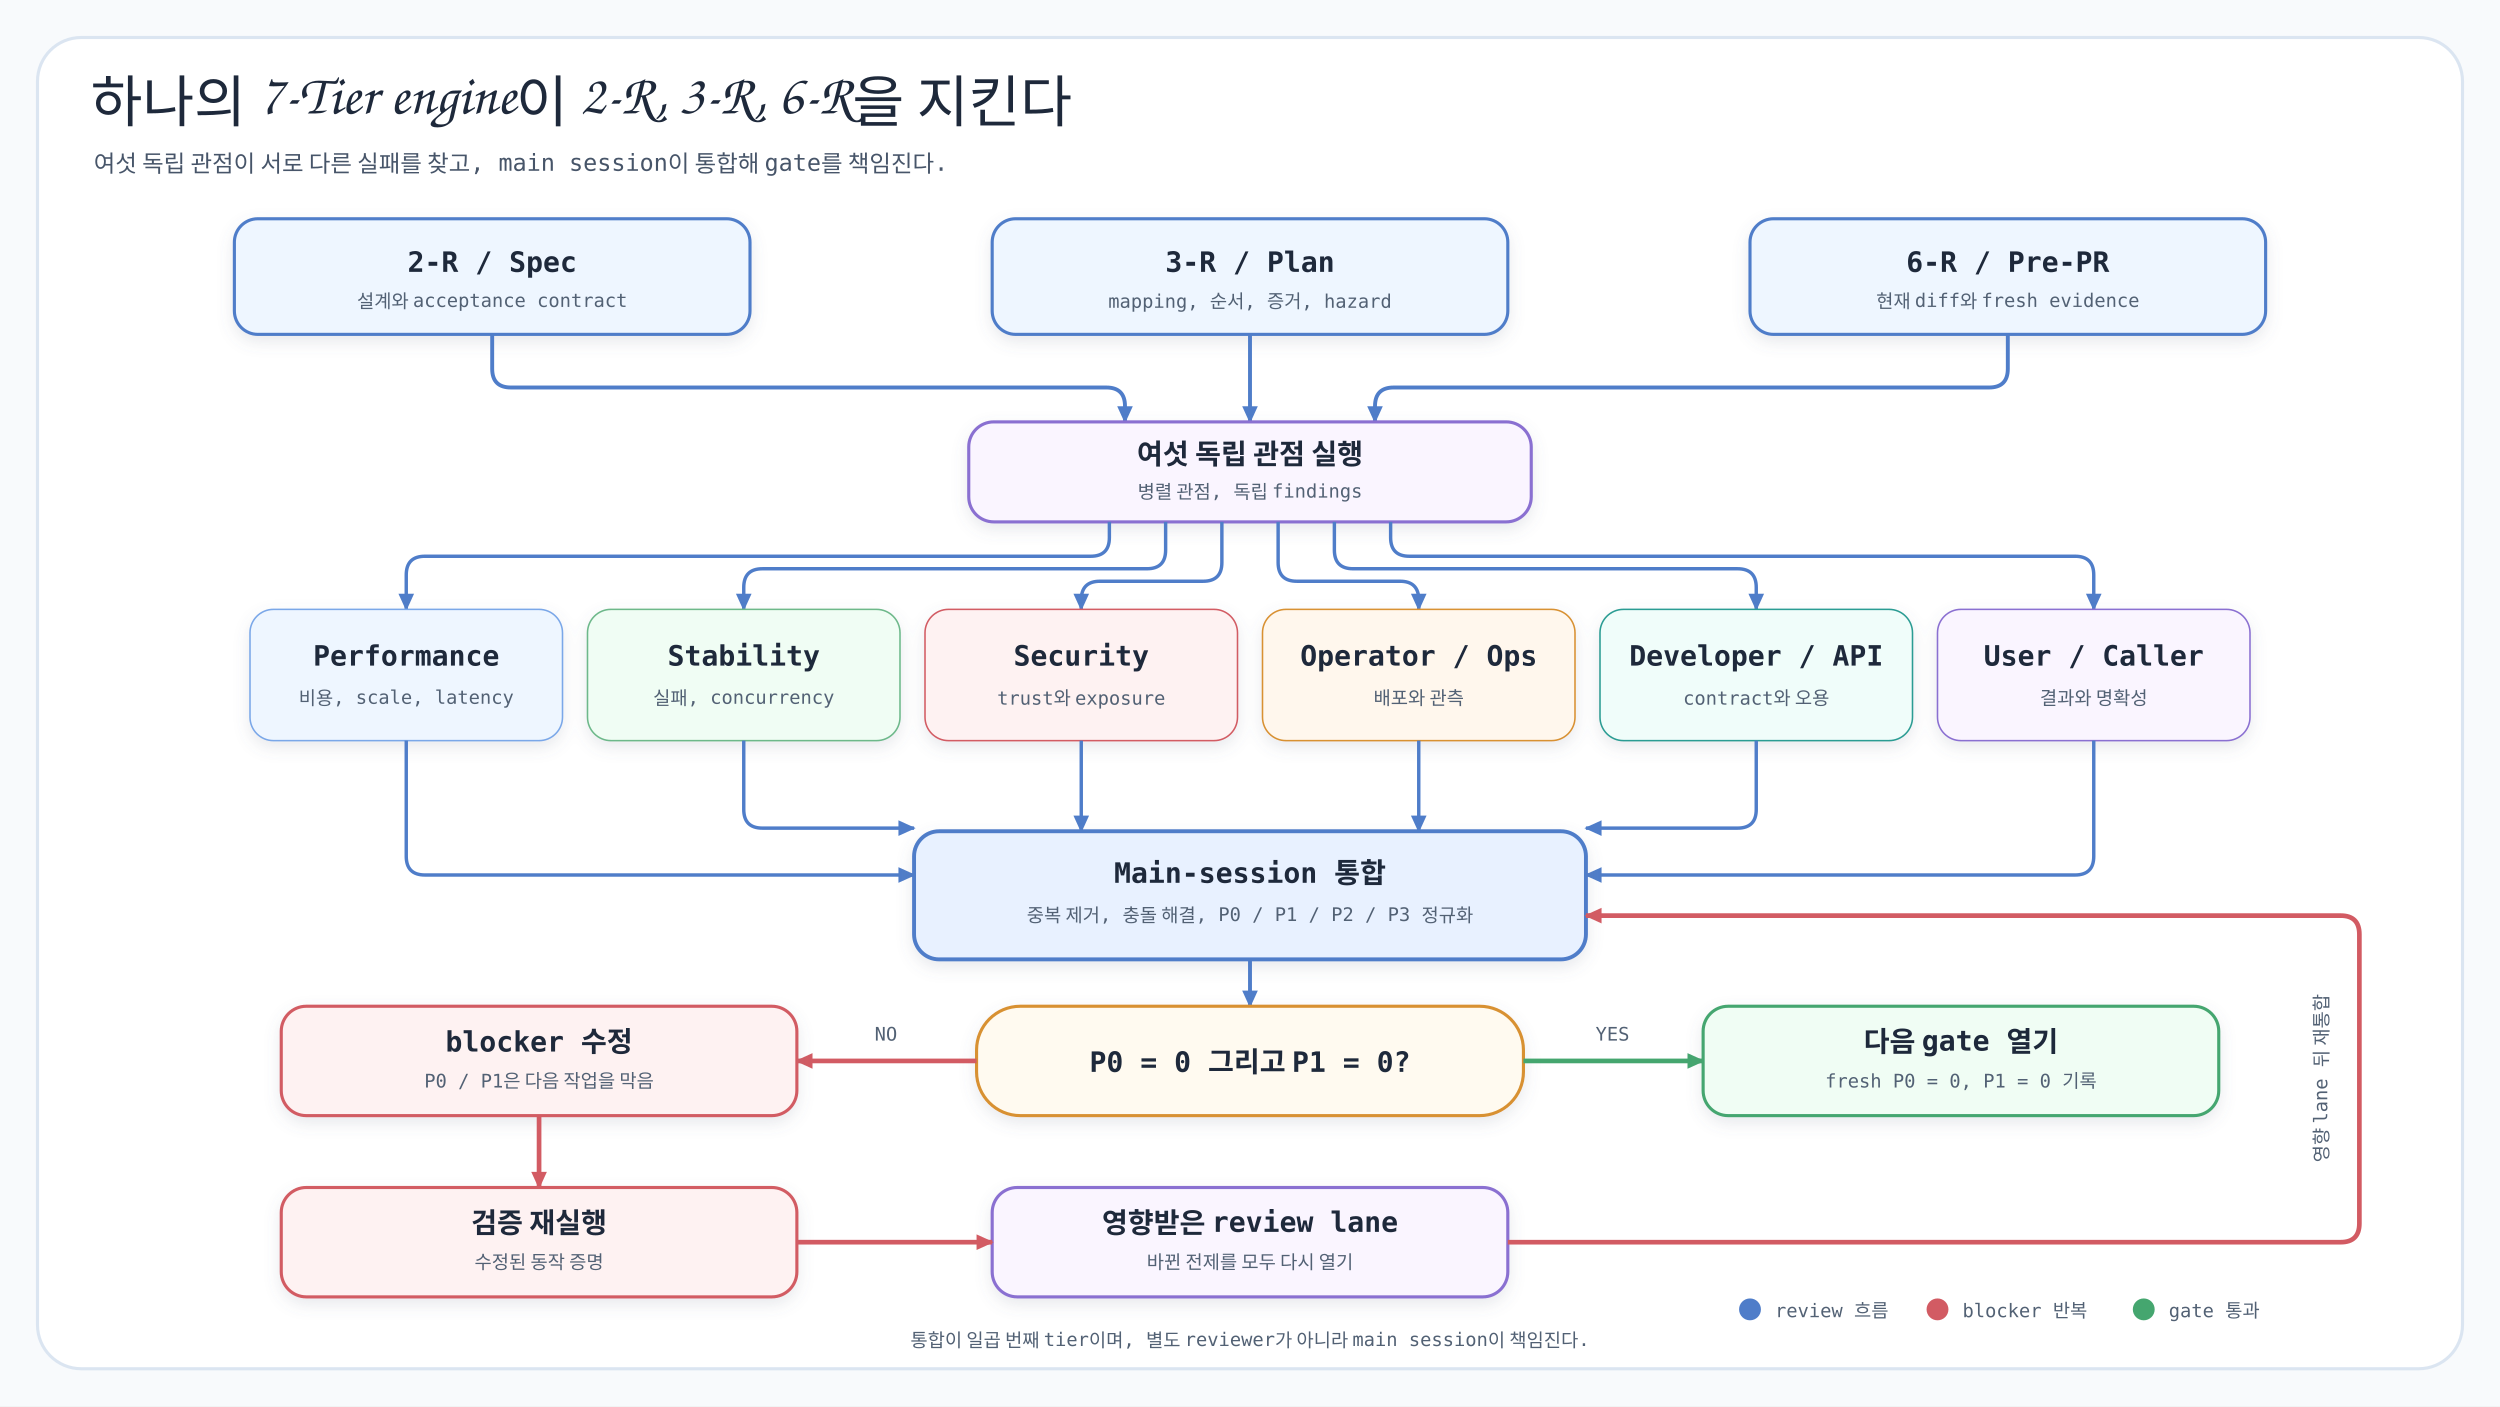
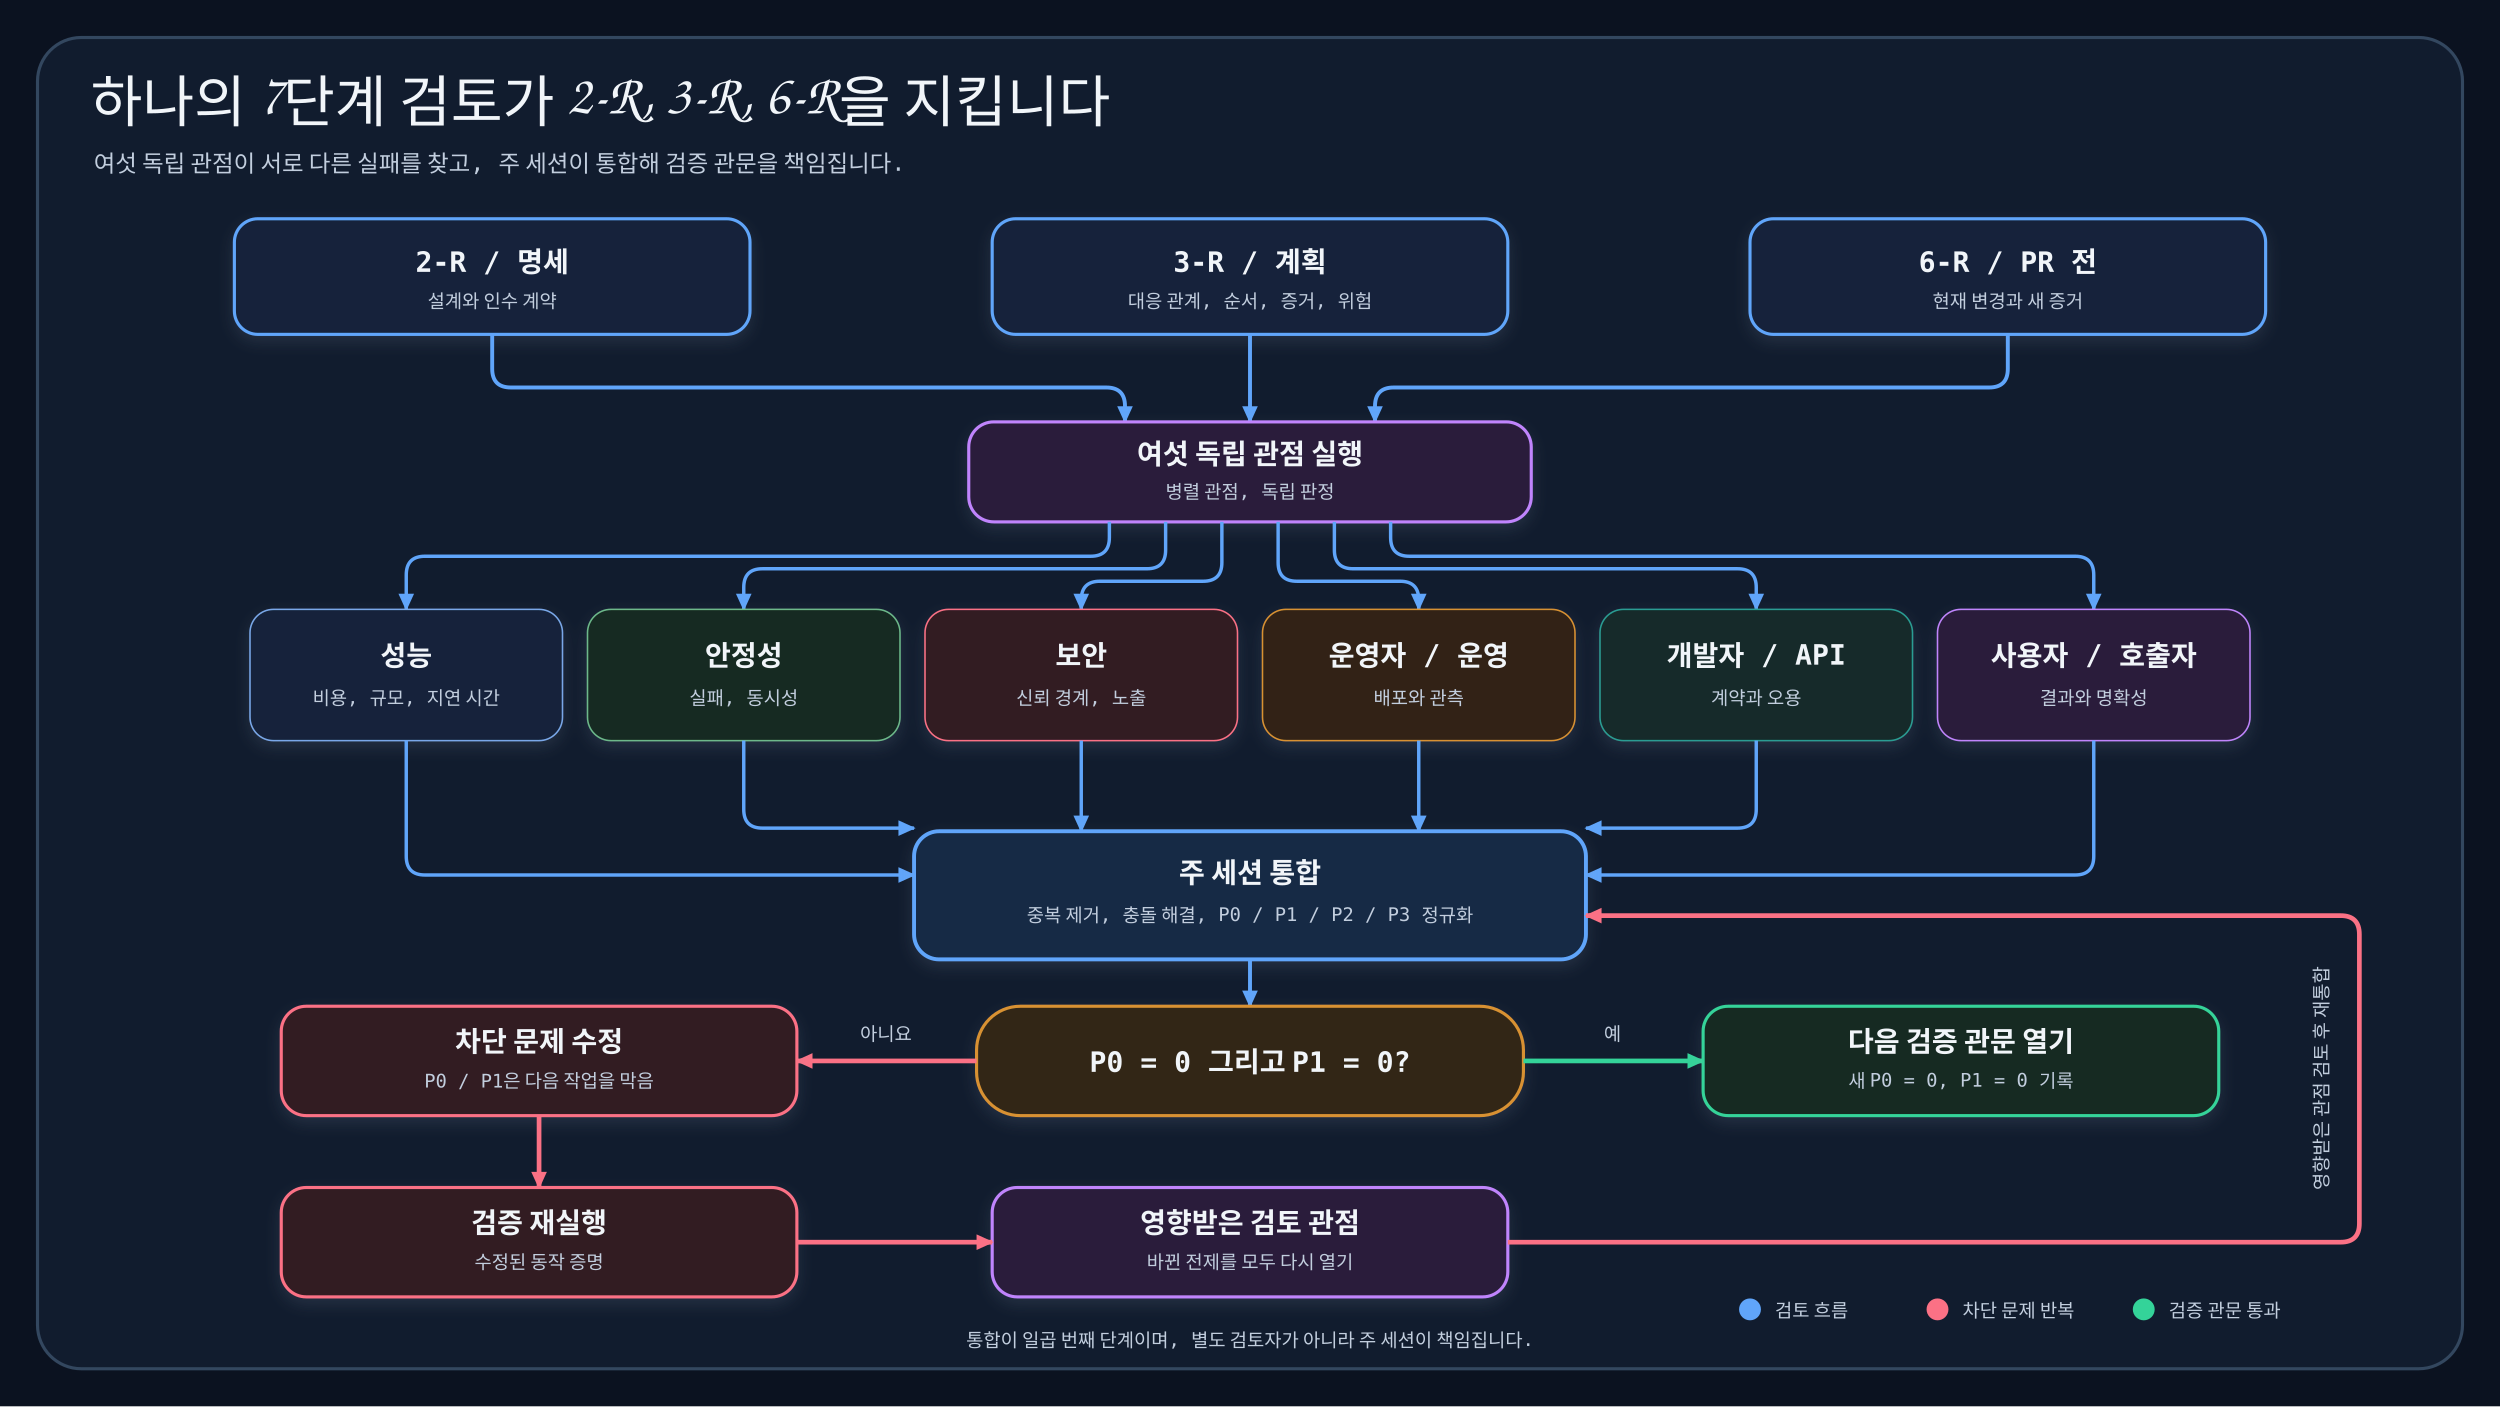
- <svg xmlns="http://www.w3.org/2000/svg" viewBox="0 0 1600 900" width="1600" height="900">
+ <svg xmlns="http://www.w3.org/2000/svg" viewBox="0 0 1600 900" width="1600" height="900" role="img" aria-labelledby="title desc">
  <style>
-     .title { font-family: 'goorm Sans', 'Apple SD Gothic Neo', cursive; fill: #1e293b; font-size: 36px; }
+     .title { font-family: 'goorm Sans', 'Apple SD Gothic Neo', cursive; fill: #f1f5f9; font-size: 36px; }
    .subtitle, .label, .small, .gate { font-family: 'goorm Sans Code', 'SFMono-Regular', Consolas, monospace; }
-     .subtitle { fill: #475569; font-size: 15px; }
+     .subtitle { fill: #c2cede; font-size: 15px; }
    .label { fill: #27364a; font-size: 15px; }
-     .small { fill: #526174; font-size: 12px; }
-     .gate { fill: #1e293b; font-size: 18px; font-weight: 700; }
+     .small { fill: #c2cede; font-size: 12px; }
+     .gate { fill: #f1f5f9; font-size: 18px; font-weight: 700; }
  </style>
  <defs>
    <filter id="shadow" x="-20%" y="-20%" width="140%" height="150%">
-       <feDropShadow dx="0" dy="4" stdDeviation="5" flood-color="#64748b" flood-opacity="0.15" />
+       <feDropShadow dx="0" dy="4" stdDeviation="5" flood-color="#94a3b8" flood-opacity="0.15" />
    </filter>
    <marker id="arrow-blue" markerWidth="12" markerHeight="12" refX="10" refY="6" orient="auto" markerUnits="userSpaceOnUse">
-       <path d="M 0 1 L 11 6 L 0 11 Z" fill="#4f7dc9" />
+       <path d="M 0 1 L 11 6 L 0 11 Z" fill="#60a5fa" />
    </marker>
    <marker id="arrow-red" markerWidth="12" markerHeight="12" refX="10" refY="6" orient="auto" markerUnits="userSpaceOnUse">
-       <path d="M 0 1 L 11 6 L 0 11 Z" fill="#d25b63" />
+       <path d="M 0 1 L 11 6 L 0 11 Z" fill="#fb7185" />
    </marker>
    <marker id="arrow-green" markerWidth="12" markerHeight="12" refX="10" refY="6" orient="auto" markerUnits="userSpaceOnUse">
-       <path d="M 0 1 L 11 6 L 0 11 Z" fill="#45a66f" />
+       <path d="M 0 1 L 11 6 L 0 11 Z" fill="#34d399" />
    </marker>
  </defs>
-   <rect width="1600" height="900" fill="#f8fafc" />
-   <rect x="24" y="24" width="1552" height="852" rx="28" fill="#ffffff" stroke="#dbe5f1" stroke-width="2" />
-   <text x="58" y="78" class="title">하나의 7-Tier engine이 2-R, 3-R, 6-R을 지킨다</text>
-   <text x="60" y="110" class="subtitle">여섯 독립 관점이 서로 다른 실패를 찾고, main session이 통합해 gate를 책임진다.</text>
+   <rect width="1600" height="900" fill="#0b1220" />
+   <rect x="24" y="24" width="1552" height="852" rx="28" fill="#111c2e" stroke="#33475f" stroke-width="2" />
+   <text x="58" y="78" class="title">하나의 7단계 검토가 2-R, 3-R, 6-R을 지킵니다</text>
+   <text x="60" y="110" class="subtitle">여섯 독립 관점이 서로 다른 실패를 찾고, 주 세션이 통합해 검증 관문을 책임집니다.</text>
  <g filter="url(#shadow)">
-     <rect x="150" y="140" width="330" height="74" rx="15" fill="#eef6ff" stroke="#4f7dc9" stroke-width="2" />
-     <rect x="635" y="140" width="330" height="74" rx="15" fill="#eef6ff" stroke="#4f7dc9" stroke-width="2" />
-     <rect x="1120" y="140" width="330" height="74" rx="15" fill="#eef6ff" stroke="#4f7dc9" stroke-width="2" />
+     <rect x="150" y="140" width="330" height="74" rx="15" fill="#14243a" stroke="#60a5fa" stroke-width="2" />
+     <rect x="635" y="140" width="330" height="74" rx="15" fill="#14243a" stroke="#60a5fa" stroke-width="2" />
+     <rect x="1120" y="140" width="330" height="74" rx="15" fill="#14243a" stroke="#60a5fa" stroke-width="2" />
  </g>
-   <text x="315" y="174" text-anchor="middle" class="gate">2-R / Spec</text>
-   <text x="315" y="197" text-anchor="middle" class="small">설계와 acceptance contract</text>
-   <text x="800" y="174" text-anchor="middle" class="gate">3-R / Plan</text>
-   <text x="800" y="197" text-anchor="middle" class="small">mapping, 순서, 증거, hazard</text>
-   <text x="1285" y="174" text-anchor="middle" class="gate">6-R / Pre-PR</text>
-   <text x="1285" y="197" text-anchor="middle" class="small">현재 diff와 fresh evidence</text>
-   <g fill="none" stroke="#4f7dc9" stroke-width="2.5" marker-end="url(#arrow-blue)">
+   <text x="315" y="174" text-anchor="middle" class="gate">2-R / 명세</text>
+   <text x="315" y="197" text-anchor="middle" class="small">설계와 인수 계약</text>
+   <text x="800" y="174" text-anchor="middle" class="gate">3-R / 계획</text>
+   <text x="800" y="197" text-anchor="middle" class="small">대응 관계, 순서, 증거, 위험</text>
+   <text x="1285" y="174" text-anchor="middle" class="gate">6-R / PR 전</text>
+   <text x="1285" y="197" text-anchor="middle" class="small">현재 변경과 새 증거</text>
+   <g fill="none" stroke="#60a5fa" stroke-width="2.5" marker-end="url(#arrow-blue)">
    <path class="connector" d="M 315 214 V 236 Q 315 248 327 248 H 708 Q 720 248 720 260 V 270" />
    <path class="connector" d="M 800 214 V 270" />
    <path class="connector" d="M 1285 214 V 236 Q 1285 248 1273 248 H 892 Q 880 248 880 260 V 270" />
  </g>
  <g filter="url(#shadow)">
-     <rect x="620" y="270" width="360" height="64" rx="16" fill="#faf5ff" stroke="#8a6fd1" stroke-width="2" />
+     <rect x="620" y="270" width="360" height="64" rx="16" fill="#291f3b" stroke="#c084fc" stroke-width="2" />
  </g>
  <text x="800" y="297" text-anchor="middle" class="gate">여섯 독립 관점 실행</text>
-   <text x="800" y="319" text-anchor="middle" class="small">병렬 관점, 독립 findings</text>
-   <g fill="none" stroke="#4f7dc9" stroke-width="2.2" marker-end="url(#arrow-blue)">
+   <text x="800" y="319" text-anchor="middle" class="small">병렬 관점, 독립 판정</text>
+   <g fill="none" stroke="#60a5fa" stroke-width="2.2" marker-end="url(#arrow-blue)">
    <path class="connector" d="M 710 334 V 344 Q 710 356 698 356 H 272 Q 260 356 260 368 V 390" />
    <path class="connector" d="M 746 334 V 352 Q 746 364 734 364 H 488 Q 476 364 476 376 V 390" />
    <path class="connector" d="M 782 334 V 360 Q 782 372 770 372 H 704 Q 692 372 692 384 V 390" />
    <path class="connector" d="M 818 334 V 360 Q 818 372 830 372 H 896 Q 908 372 908 384 V 390" />
    <path class="connector" d="M 854 334 V 352 Q 854 364 866 364 H 1112 Q 1124 364 1124 376 V 390" />
    <path class="connector" d="M 890 334 V 344 Q 890 356 902 356 H 1328 Q 1340 356 1340 368 V 390" />
  </g>
  <g filter="url(#shadow)">
-     <rect x="160" y="390" width="200" height="84" rx="15" fill="#eef6ff" stroke="#7aa7e8" />
-     <rect x="376" y="390" width="200" height="84" rx="15" fill="#f0fdf4" stroke="#6db88a" />
-     <rect x="592" y="390" width="200" height="84" rx="15" fill="#fef2f2" stroke="#d25b63" />
-     <rect x="808" y="390" width="200" height="84" rx="15" fill="#fff7ed" stroke="#d89132" />
-     <rect x="1024" y="390" width="200" height="84" rx="15" fill="#f0fdfa" stroke="#2b9c93" />
-     <rect x="1240" y="390" width="200" height="84" rx="15" fill="#faf5ff" stroke="#8a6fd1" />
+     <rect x="160" y="390" width="200" height="84" rx="15" fill="#14243a" stroke="#7aa7e8" />
+     <rect x="376" y="390" width="200" height="84" rx="15" fill="#142b22" stroke="#6db88a" />
+     <rect x="592" y="390" width="200" height="84" rx="15" fill="#321c24" stroke="#fb7185" />
+     <rect x="808" y="390" width="200" height="84" rx="15" fill="#302317" stroke="#d89132" />
+     <rect x="1024" y="390" width="200" height="84" rx="15" fill="#122b29" stroke="#2b9c93" />
+     <rect x="1240" y="390" width="200" height="84" rx="15" fill="#291f3b" stroke="#c084fc" />
  </g>
-   <text x="260" y="426" text-anchor="middle" class="gate">Performance</text>
-   <text x="260" y="451" text-anchor="middle" class="small">비용, scale, latency</text>
-   <text x="476" y="426" text-anchor="middle" class="gate">Stability</text>
-   <text x="476" y="451" text-anchor="middle" class="small">실패, concurrency</text>
-   <text x="692" y="426" text-anchor="middle" class="gate">Security</text>
-   <text x="692" y="451" text-anchor="middle" class="small">trust와 exposure</text>
-   <text x="908" y="426" text-anchor="middle" class="gate">Operator / Ops</text>
+   <text x="260" y="426" text-anchor="middle" class="gate">성능</text>
+   <text x="260" y="451" text-anchor="middle" class="small">비용, 규모, 지연 시간</text>
+   <text x="476" y="426" text-anchor="middle" class="gate">안정성</text>
+   <text x="476" y="451" text-anchor="middle" class="small">실패, 동시성</text>
+   <text x="692" y="426" text-anchor="middle" class="gate">보안</text>
+   <text x="692" y="451" text-anchor="middle" class="small">신뢰 경계, 노출</text>
+   <text x="908" y="426" text-anchor="middle" class="gate">운영자 / 운영</text>
  <text x="908" y="451" text-anchor="middle" class="small">배포와 관측</text>
-   <text x="1124" y="426" text-anchor="middle" class="gate">Developer / API</text>
-   <text x="1124" y="451" text-anchor="middle" class="small">contract와 오용</text>
-   <text x="1340" y="426" text-anchor="middle" class="gate">User / Caller</text>
+   <text x="1124" y="426" text-anchor="middle" class="gate">개발자 / API</text>
+   <text x="1124" y="451" text-anchor="middle" class="small">계약과 오용</text>
+   <text x="1340" y="426" text-anchor="middle" class="gate">사용자 / 호출자</text>
  <text x="1340" y="451" text-anchor="middle" class="small">결과와 명확성</text>
-   <g fill="none" stroke="#4f7dc9" stroke-width="2.2" marker-end="url(#arrow-blue)">
+   <g fill="none" stroke="#60a5fa" stroke-width="2.2" marker-end="url(#arrow-blue)">
    <path class="connector" d="M 260 474 V 548 Q 260 560 272 560 H 585" />
    <path class="connector" d="M 476 474 V 518 Q 476 530 488 530 H 585" />
    <path class="connector" d="M 692 474 V 532" />
    <path class="connector" d="M 908 474 V 532" />
    <path class="connector" d="M 1124 474 V 518 Q 1124 530 1112 530 H 1015" />
    <path class="connector" d="M 1340 474 V 548 Q 1340 560 1328 560 H 1015" />
  </g>
  <g filter="url(#shadow)">
-     <rect x="585" y="532" width="430" height="82" rx="16" fill="#e8f1ff" stroke="#4f7dc9" stroke-width="2.5" />
+     <rect x="585" y="532" width="430" height="82" rx="16" fill="#132945" stroke="#60a5fa" stroke-width="2.5" />
  </g>
-   <text x="800" y="565" text-anchor="middle" class="gate">Main-session 통합</text>
+   <text x="800" y="565" text-anchor="middle" class="gate">주 세션 통합</text>
  <text x="800" y="590" text-anchor="middle" class="small">중복 제거, 충돌 해결, P0 / P1 / P2 / P3 정규화</text>
-   <path class="connector" d="M 800 614 V 644" fill="none" stroke="#4f7dc9" stroke-width="2.5" marker-end="url(#arrow-blue)" />
+   <path class="connector" d="M 800 614 V 644" fill="none" stroke="#60a5fa" stroke-width="2.5" marker-end="url(#arrow-blue)" />
  <g filter="url(#shadow)">
-     <rect x="625" y="644" width="350" height="70" rx="28" fill="#fffaf0" stroke="#d89132" stroke-width="2" />
+     <rect x="625" y="644" width="350" height="70" rx="28" fill="#302718" stroke="#d89132" stroke-width="2" />
  </g>
  <text x="800" y="686" text-anchor="middle" class="gate">P0 = 0 그리고 P1 = 0?</text>
-   <path class="connector" d="M 975 679 H 1090" fill="none" stroke="#45a66f" stroke-width="3" marker-end="url(#arrow-green)" />
-   <text x="1032" y="666" text-anchor="middle" class="small">YES</text>
+   <path class="connector" d="M 975 679 H 1090" fill="none" stroke="#34d399" stroke-width="3" marker-end="url(#arrow-green)" />
+   <text x="1032" y="666" text-anchor="middle" class="small">예</text>
  <g filter="url(#shadow)">
-     <rect x="1090" y="644" width="330" height="70" rx="16" fill="#f0fdf4" stroke="#45a66f" stroke-width="2" />
+     <rect x="1090" y="644" width="330" height="70" rx="16" fill="#142b22" stroke="#34d399" stroke-width="2" />
  </g>
-   <text x="1255" y="673" text-anchor="middle" class="gate">다음 gate 열기</text>
-   <text x="1255" y="696" text-anchor="middle" class="small">fresh P0 = 0, P1 = 0 기록</text>
-   <path class="connector" d="M 625 679 H 510" fill="none" stroke="#d25b63" stroke-width="3" marker-end="url(#arrow-red)" />
-   <text x="567" y="666" text-anchor="middle" class="small">NO</text>
+   <text x="1255" y="673" text-anchor="middle" class="gate">다음 검증 관문 열기</text>
+   <text x="1255" y="696" text-anchor="middle" class="small">새 P0 = 0, P1 = 0 기록</text>
+   <path class="connector" d="M 625 679 H 510" fill="none" stroke="#fb7185" stroke-width="3" marker-end="url(#arrow-red)" />
+   <text x="567" y="666" text-anchor="middle" class="small">아니요</text>
  <g filter="url(#shadow)">
-     <rect x="180" y="644" width="330" height="70" rx="16" fill="#fef2f2" stroke="#d25b63" stroke-width="2" />
-     <rect x="180" y="760" width="330" height="70" rx="16" fill="#fef2f2" stroke="#d25b63" stroke-width="2" />
-     <rect x="635" y="760" width="330" height="70" rx="16" fill="#faf5ff" stroke="#8a6fd1" stroke-width="2" />
+     <rect x="180" y="644" width="330" height="70" rx="16" fill="#321c24" stroke="#fb7185" stroke-width="2" />
+     <rect x="180" y="760" width="330" height="70" rx="16" fill="#321c24" stroke="#fb7185" stroke-width="2" />
+     <rect x="635" y="760" width="330" height="70" rx="16" fill="#291f3b" stroke="#c084fc" stroke-width="2" />
  </g>
-   <text x="345" y="673" text-anchor="middle" class="gate">blocker 수정</text>
+   <text x="345" y="673" text-anchor="middle" class="gate">차단 문제 수정</text>
  <text x="345" y="696" text-anchor="middle" class="small">P0 / P1은 다음 작업을 막음</text>
-   <path class="connector" d="M 345 714 V 760" fill="none" stroke="#d25b63" stroke-width="3" marker-end="url(#arrow-red)" />
+   <path class="connector" d="M 345 714 V 760" fill="none" stroke="#fb7185" stroke-width="3" marker-end="url(#arrow-red)" />
  <text x="345" y="789" text-anchor="middle" class="gate">검증 재실행</text>
  <text x="345" y="812" text-anchor="middle" class="small">수정된 동작 증명</text>
-   <path class="connector" d="M 510 795 H 635" fill="none" stroke="#d25b63" stroke-width="3" marker-end="url(#arrow-red)" />
-   <text x="800" y="789" text-anchor="middle" class="gate">영향받은 review lane</text>
+   <path class="connector" d="M 510 795 H 635" fill="none" stroke="#fb7185" stroke-width="3" marker-end="url(#arrow-red)" />
+   <text x="800" y="789" text-anchor="middle" class="gate">영향받은 검토 관점</text>
  <text x="800" y="812" text-anchor="middle" class="small">바뀐 전제를 모두 다시 열기</text>
-   <path class="connector" d="M 965 795 H 1498 Q 1510 795 1510 783 V 598 Q 1510 586 1498 586 H 1015" fill="none" stroke="#d25b63" stroke-width="3" marker-end="url(#arrow-red)" />
-   <text x="1490" y="690" text-anchor="middle" class="small" transform="rotate(-90 1490 690)">영향 lane 뒤 재통합</text>
-   <circle cx="1120" cy="838" r="7" fill="#4f7dc9" />
-   <text x="1136" y="843" class="small">review 흐름</text>
-   <circle cx="1240" cy="838" r="7" fill="#d25b63" />
-   <text x="1256" y="843" class="small">blocker 반복</text>
-   <circle cx="1372" cy="838" r="7" fill="#45a66f" />
-   <text x="1388" y="843" class="small">gate 통과</text>
-   <text x="800" y="862" text-anchor="middle" class="small">통합이 일곱 번째 tier이며, 별도 reviewer가 아니라 main session이 책임진다.</text>
+   <path class="connector" d="M 965 795 H 1498 Q 1510 795 1510 783 V 598 Q 1510 586 1498 586 H 1015" fill="none" stroke="#fb7185" stroke-width="3" marker-end="url(#arrow-red)" />
+   <text x="1490" y="690" text-anchor="middle" class="small" transform="rotate(-90 1490 690)">영향받은 관점 검토 후 재통합</text>
+   <circle cx="1120" cy="838" r="7" fill="#60a5fa" />
+   <text x="1136" y="843" class="small">검토 흐름</text>
+   <circle cx="1240" cy="838" r="7" fill="#fb7185" />
+   <text x="1256" y="843" class="small">차단 문제 반복</text>
+   <circle cx="1372" cy="838" r="7" fill="#34d399" />
+   <text x="1388" y="843" class="small">검증 관문 통과</text>
+   <text x="800" y="862" text-anchor="middle" class="small">통합이 일곱 번째 단계이며, 별도 검토자가 아니라 주 세션이 책임집니다.</text>
</svg>
